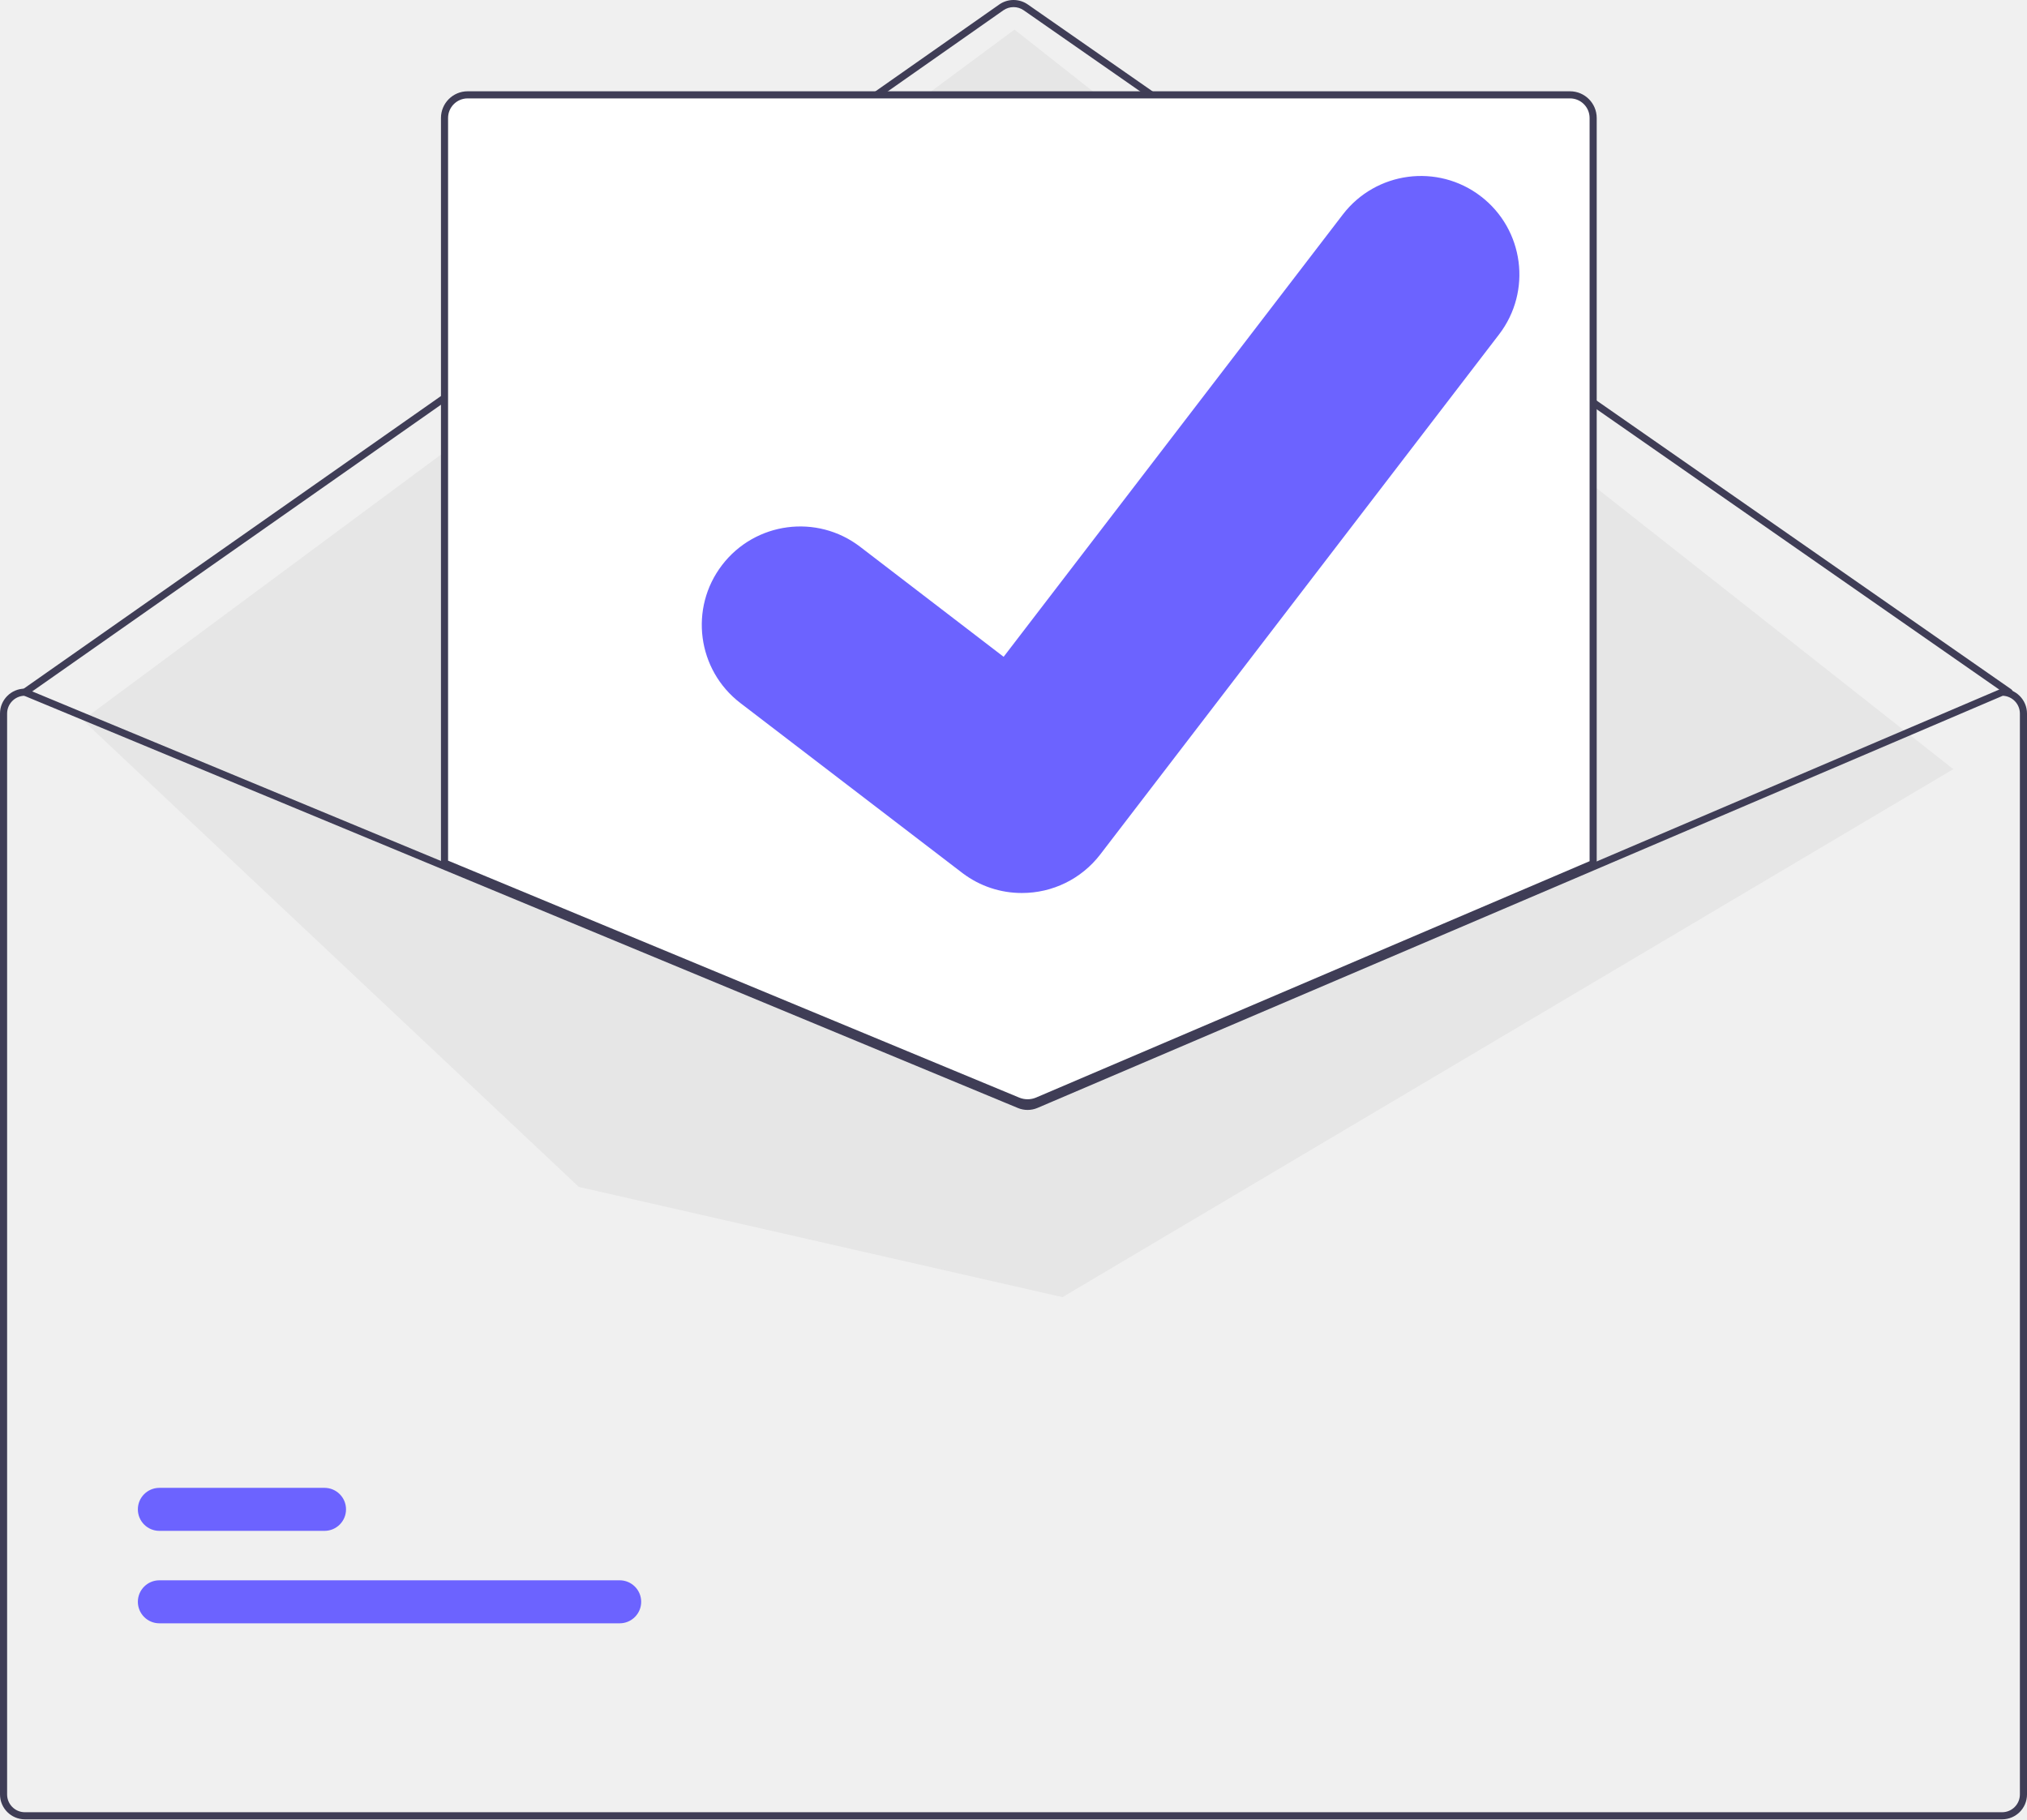
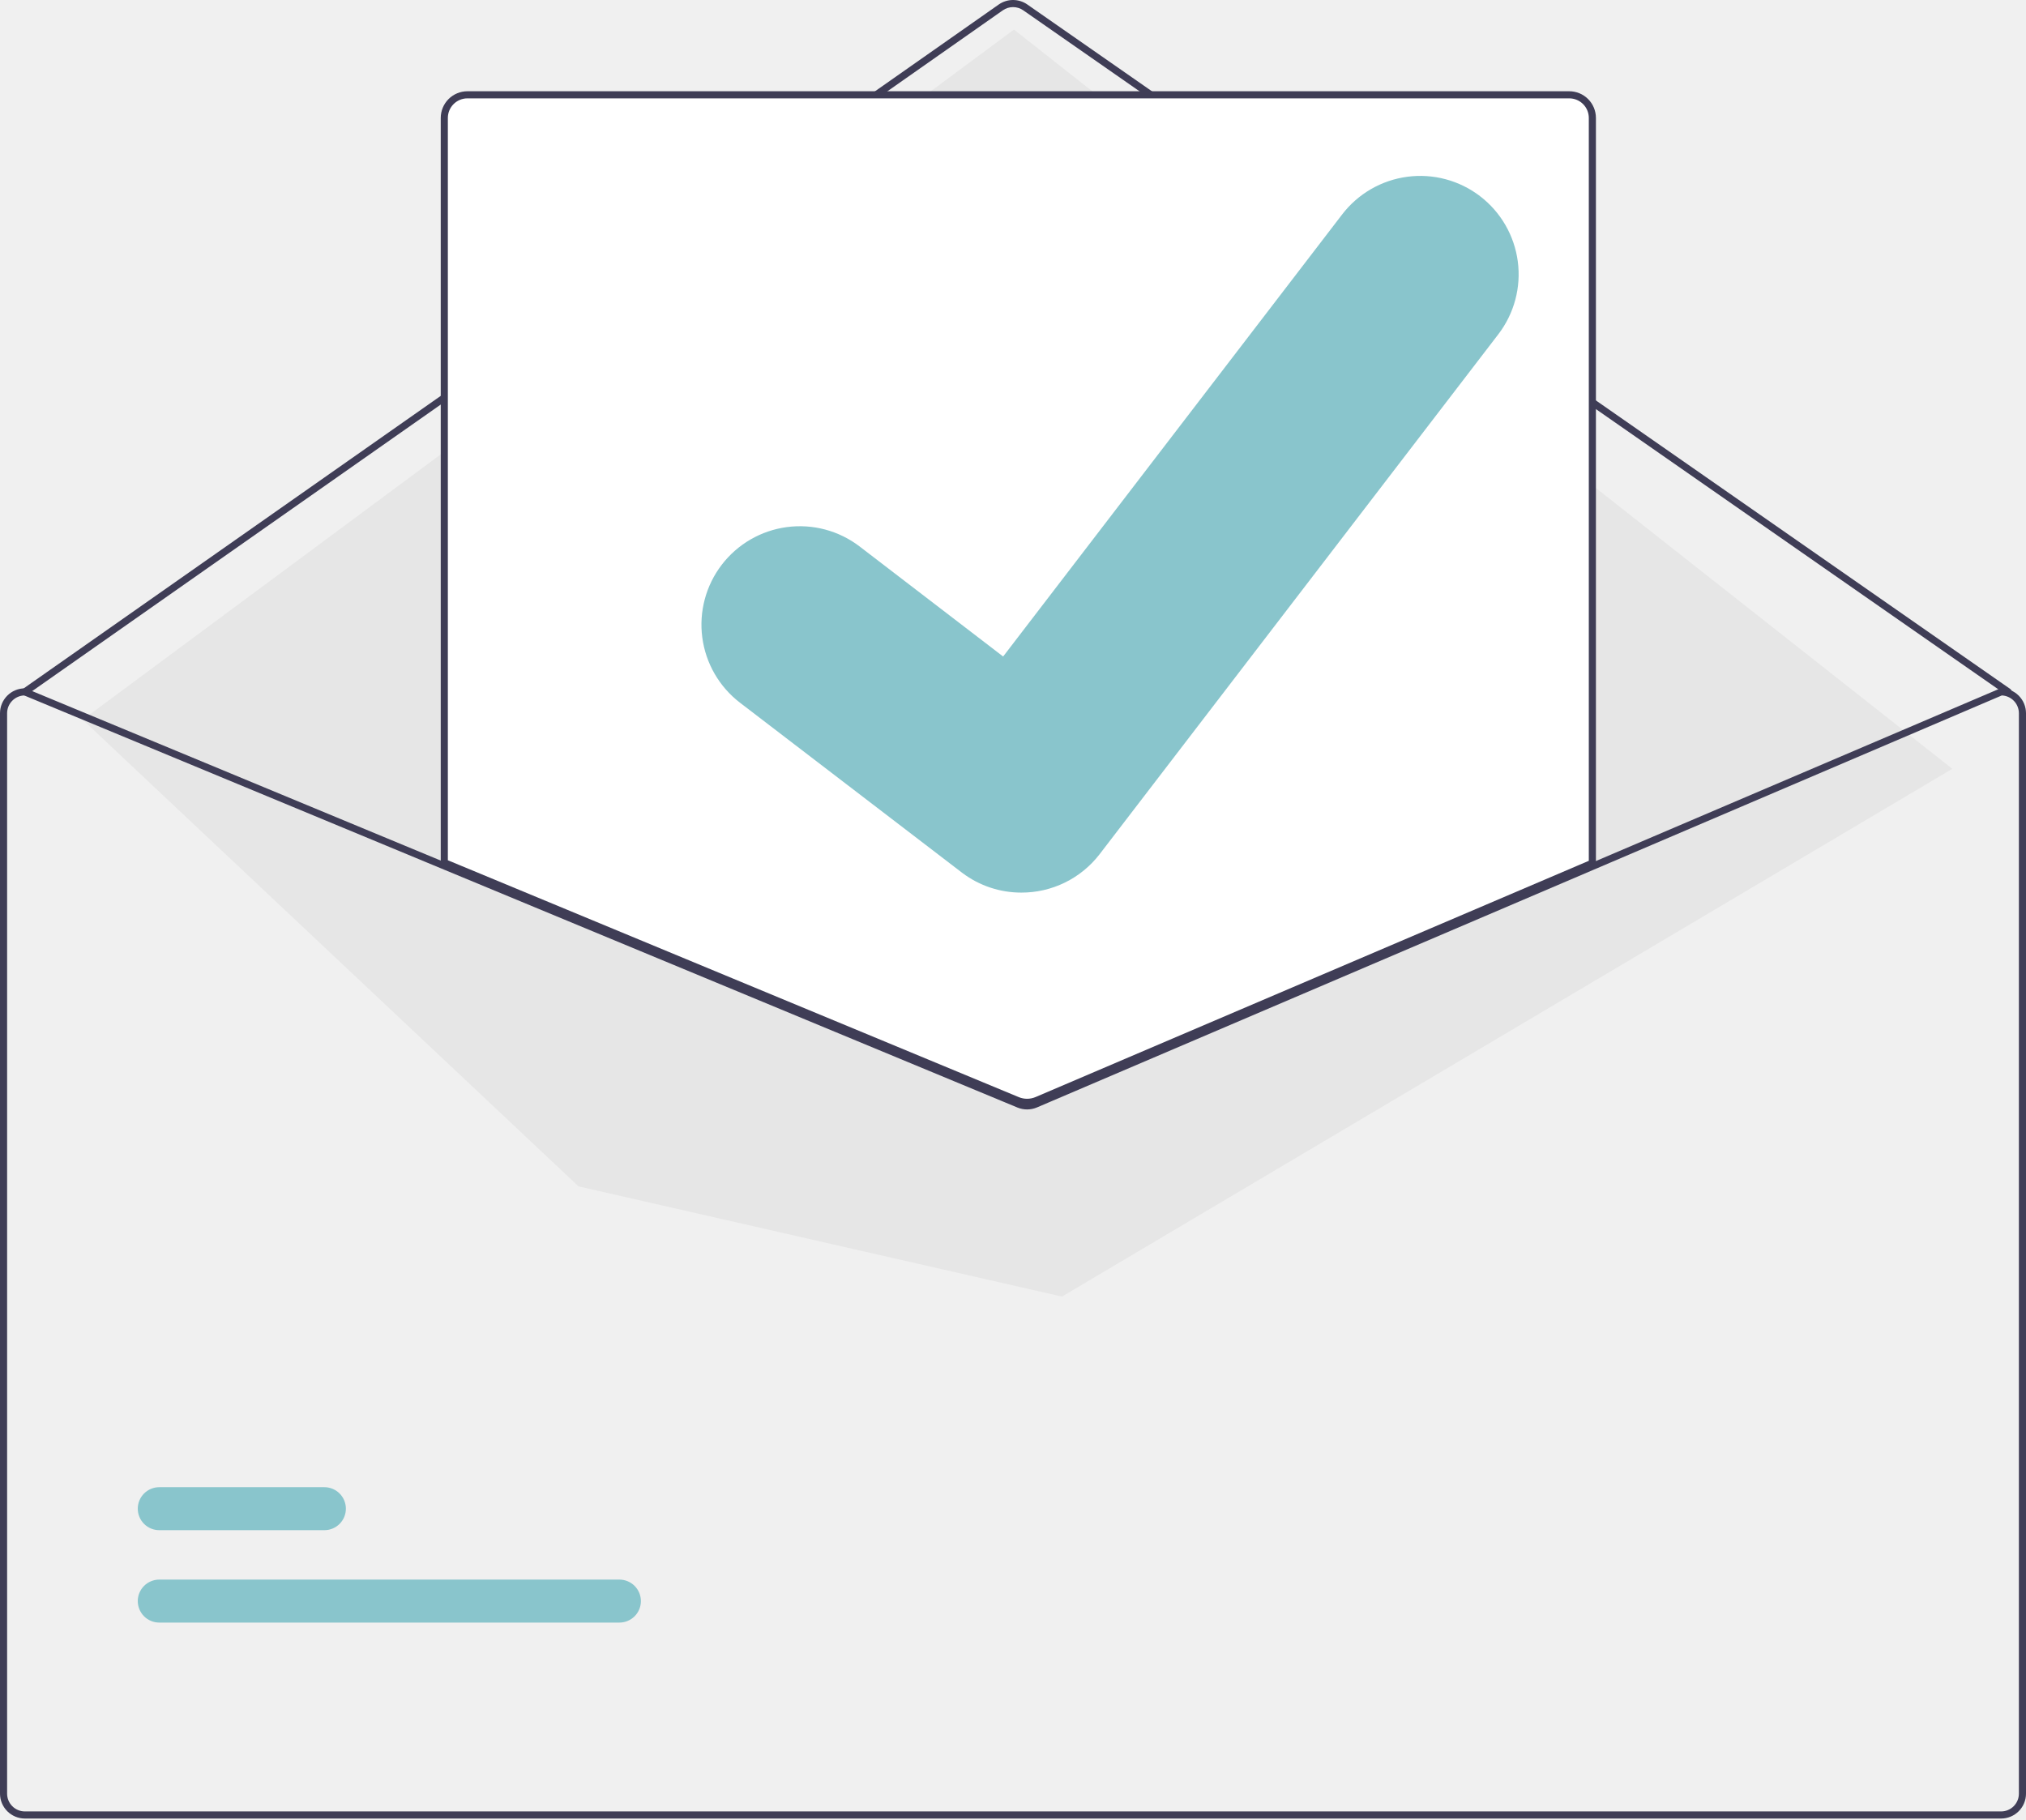
- <svg xmlns="http://www.w3.org/2000/svg" id="b76bd6b3-ad77-41ff-b778-1d1d054fe577" data-name="Layer 1" width="570" height="511.675" viewBox="0 0 570 511.675">
-   <path d="M879.999,389.837a.997.997,0,0,1-.571-.179L602.87,197.055a5.015,5.015,0,0,0-5.729.01L322.574,389.656a1,1,0,0,1-1.149-1.638l274.567-192.592a7.022,7.022,0,0,1,8.02-.013l276.559,192.603a1,1,0,0,1-.572,1.821Z" transform="translate(-315 -194.1626)" fill="#3f3d56" />
-   <polygon points="23.264 202.502 285.276 8.319 549.276 216.319 298.776 364.819 162.776 333.819 23.264 202.502" fill="#e6e6e6" />
-   <path d="M489.256,650.704H359.815a6.047,6.047,0,1,1,0-12.095H489.256a6.047,6.047,0,1,1,0,12.095Z" transform="translate(-315 -194.1626)" fill="#6c63ff" />
-   <path d="M406.256,624.704H359.815a6.047,6.047,0,1,1,0-12.095h46.44a6.047,6.047,0,1,1,0,12.095Z" transform="translate(-315 -194.1626)" fill="#6c63ff" />
-   <path d="M603.96,504.822a7.564,7.564,0,0,1-2.869-.562L439.5,437.211v-209.874a7.008,7.008,0,0,1,7-7h310a7.008,7.008,0,0,1,7,7v210.02l-.304.13L606.916,504.227A7.616,7.616,0,0,1,603.96,504.822Z" transform="translate(-315 -194.1626)" fill="#fff" />
-   <path d="M603.96,505.322a8.072,8.072,0,0,1-3.06-.599L439,437.545v-210.208a7.509,7.509,0,0,1,7.5-7.5h310a7.509,7.509,0,0,1,7.5,7.5V437.688l-156.888,66.999A8.11,8.11,0,0,1,603.96,505.322Zm-162.96-69.112,160.663,66.665a6.118,6.118,0,0,0,4.668-.028l155.669-66.479V227.337a5.507,5.507,0,0,0-5.5-5.5h-310a5.507,5.507,0,0,0-5.5,5.5Z" transform="translate(-315 -194.1626)" fill="#3f3d56" />
-   <path d="M878,387.837h-.2L763,436.857l-157.07,67.07a5.066,5.066,0,0,1-3.88.02L440,436.717l-117.62-48.8-.18-.08H322a7.008,7.008,0,0,0-7,7v304a7.008,7.008,0,0,0,7,7H878a7.008,7.008,0,0,0,7-7v-304A7.008,7.008,0,0,0,878,387.837Zm5,311a5.002,5.002,0,0,1-5,5H322a5.002,5.002,0,0,1-5-5v-304a5.011,5.011,0,0,1,4.81-5L440,438.877l161.28,66.92a7.121,7.121,0,0,0,5.44-.03L763,439.027l115.2-49.19a5.016,5.016,0,0,1,4.8,5Z" transform="translate(-315 -194.1626)" fill="#3f3d56" />
-   <path d="M602.345,445.31a27.499,27.499,0,0,1-16.546-5.496l-.296-.222-62.311-47.708a27.683,27.683,0,1,1,33.674-43.949l40.36,30.948,95.378-124.387a27.682,27.682,0,0,1,38.813-5.124l-.593.805.608-.793a27.714,27.714,0,0,1,5.124,38.813L624.369,434.506A27.694,27.694,0,0,1,602.345,445.31Z" transform="translate(-315 -194.1626)" fill="#6c63ff" />
+ <svg xmlns="http://www.w3.org/2000/svg" width="570" height="512" viewBox="0 0 570 512" fill="none">
+   <g clip-path="url(#clip0)">
+     <path d="M564.999 195.675C564.795 195.675 564.596 195.612 564.428 195.496L287.87 2.892C287.028 2.309 286.028 1.997 285.004 1.999C283.98 2 282.981 2.316 282.141 2.902L7.574 195.494C7.357 195.646 7.088 195.706 6.827 195.66C6.566 195.614 6.333 195.466 6.181 195.249C6.029 195.032 5.969 194.763 6.015 194.502C6.061 194.241 6.208 194.008 6.426 193.856L280.993 1.264C282.168 0.444 283.567 0.002 285.001 9.48758e-06C286.434 -0.002 287.834 0.434 289.013 1.251L565.571 193.854C565.746 193.976 565.877 194.15 565.946 194.352C566.015 194.553 566.018 194.771 565.954 194.974C565.89 195.178 565.763 195.355 565.591 195.481C565.42 195.607 565.212 195.675 564.999 195.675L564.999 195.675Z" fill="#3F3D56" />
+     <path d="M23.264 202.502L285.276 8.319L549.276 216.319L298.776 364.819L162.776 333.819L23.264 202.502Z" fill="#E6E6E6" />
+     <path d="M174.255 456.541H44.815C44.02 456.542 43.233 456.386 42.498 456.083C41.764 455.78 41.096 455.334 40.534 454.773C39.972 454.211 39.526 453.544 39.221 452.81C38.917 452.075 38.76 451.288 38.76 450.494C38.76 449.699 38.917 448.912 39.221 448.178C39.526 447.443 39.972 446.776 40.534 446.215C41.096 445.653 41.764 445.208 42.498 444.904C43.233 444.601 44.02 444.445 44.815 444.446H174.255C175.05 444.445 175.837 444.601 176.572 444.904C177.307 445.208 177.974 445.653 178.537 446.215C179.099 446.776 179.545 447.443 179.85 448.178C180.154 448.912 180.311 449.699 180.311 450.494C180.311 451.288 180.154 452.075 179.85 452.81C179.545 453.544 179.099 454.211 178.537 454.773C177.974 455.334 177.307 455.78 176.572 456.083C175.837 456.386 175.05 456.542 174.255 456.541V456.541Z" fill="#89C5CC" />
+     <path d="M91.255 430.541H44.815C44.02 430.542 43.233 430.386 42.498 430.083C41.764 429.78 41.096 429.334 40.534 428.773C39.972 428.211 39.526 427.544 39.221 426.81C38.917 426.075 38.76 425.288 38.76 424.494C38.76 423.699 38.917 422.912 39.221 422.178C39.526 421.443 39.972 420.776 40.534 420.215C41.096 419.653 41.764 419.208 42.498 418.904C43.233 418.601 44.02 418.445 44.815 418.446H91.255C92.05 418.445 92.838 418.601 93.572 418.904C94.307 419.208 94.974 419.653 95.537 420.215C96.099 420.776 96.545 421.443 96.85 422.178C97.154 422.912 97.311 423.699 97.311 424.494C97.311 425.288 97.154 426.075 96.85 426.81C96.545 427.544 96.099 428.211 95.537 428.773C94.974 429.334 94.307 429.78 93.572 430.083C92.838 430.386 92.05 430.542 91.255 430.541Z" fill="#89C5CC" />
+     <path d="M288.96 310.66C287.976 310.661 287.002 310.47 286.091 310.098L124.5 243.049V33.175C124.502 31.319 125.241 29.54 126.553 28.227C127.865 26.915 129.644 26.177 131.5 26.175H441.5C443.356 26.177 445.135 26.915 446.448 28.227C447.76 29.54 448.498 31.319 448.5 33.175V243.195L448.197 243.325L291.916 310.065C290.98 310.458 289.975 310.66 288.96 310.66Z" fill="white" />
+     <path d="M288.96 311.159C287.911 311.16 286.872 310.957 285.901 310.56L124 243.383V33.175C124.002 31.186 124.793 29.28 126.199 27.874C127.605 26.468 129.512 25.677 131.5 25.675H441.5C443.489 25.677 445.395 26.468 446.801 27.874C448.207 29.28 448.998 31.186 449 33.175V243.525L292.113 310.524C291.115 310.944 290.043 311.16 288.96 311.159V311.159ZM126 242.047L286.663 308.711C288.162 309.319 289.84 309.309 291.331 308.683L447 242.205V33.175C446.999 31.716 446.419 30.319 445.387 29.287C444.356 28.256 442.958 27.676 441.5 27.675H131.5C130.042 27.676 128.644 28.256 127.613 29.287C126.582 30.319 126.002 31.716 126 33.175L126 242.047Z" fill="#3F3D56" />
+     <path d="M563 193.675H562.8L448 242.695L290.93 309.765C290.316 310.023 289.658 310.158 288.992 310.161C288.326 310.165 287.666 310.037 287.05 309.785L125 242.555L7.38 193.755L7.2 193.675H7C5.144 193.677 3.365 194.415 2.053 195.727C0.74 197.04 0.002 198.819 0 200.675V504.675C0.002 506.531 0.74 508.31 2.053 509.622C3.365 510.935 5.144 511.673 7 511.675H563C564.856 511.673 566.635 510.935 567.947 509.622C569.26 508.31 569.998 506.531 570 504.675V200.675C569.998 198.819 569.26 197.04 567.947 195.727C566.635 194.415 564.856 193.677 563 193.675V193.675ZM568 504.675C567.999 506.001 567.473 507.272 566.535 508.21C565.597 509.147 564.326 509.674 563 509.675H7C5.674 509.674 4.403 509.147 3.465 508.21C2.527 507.272 2.001 506.001 2 504.675V200.675C2.002 199.382 2.503 198.14 3.4 197.208C4.296 196.276 5.518 195.727 6.81 195.675L125 244.715L286.28 311.635C288.026 312.345 289.982 312.334 291.72 311.605L448 244.865L563.2 195.675C564.49 195.73 565.708 196.281 566.602 197.213C567.496 198.144 567.997 199.384 568 200.675V504.675Z" fill="#3F3D56" />
+     <path d="M287.345 251.147C281.38 251.158 275.572 249.229 270.799 245.651L270.503 245.429L208.192 197.721C205.307 195.51 202.885 192.752 201.065 189.605C199.245 186.458 198.062 182.983 197.585 179.379C197.108 175.775 197.346 172.113 198.284 168.601C199.223 165.088 200.844 161.795 203.055 158.91C205.266 156.024 208.024 153.602 211.171 151.782C214.318 149.962 217.793 148.78 221.396 148.303C225 147.826 228.663 148.063 232.175 149.001C235.688 149.94 238.981 151.561 241.866 153.772L282.227 184.72L377.605 60.333C379.817 57.448 382.575 55.027 385.723 53.208C388.871 51.389 392.346 50.208 395.95 49.733C399.554 49.257 403.217 49.495 406.729 50.435C410.241 51.375 413.533 52.997 416.418 55.209L415.825 56.015L416.433 55.221C422.253 59.694 426.06 66.292 427.021 73.569C427.981 80.845 426.016 88.205 421.557 94.035L309.369 240.343C306.775 243.715 303.438 246.443 299.619 248.317C295.799 250.19 291.599 251.159 287.345 251.147V251.147Z" fill="#89C5CC" />
+   </g>
+   <defs>
+     <clipPath id="clip0">
+       <rect width="570" height="511.675" fill="white" />
+     </clipPath>
+   </defs>
</svg>
